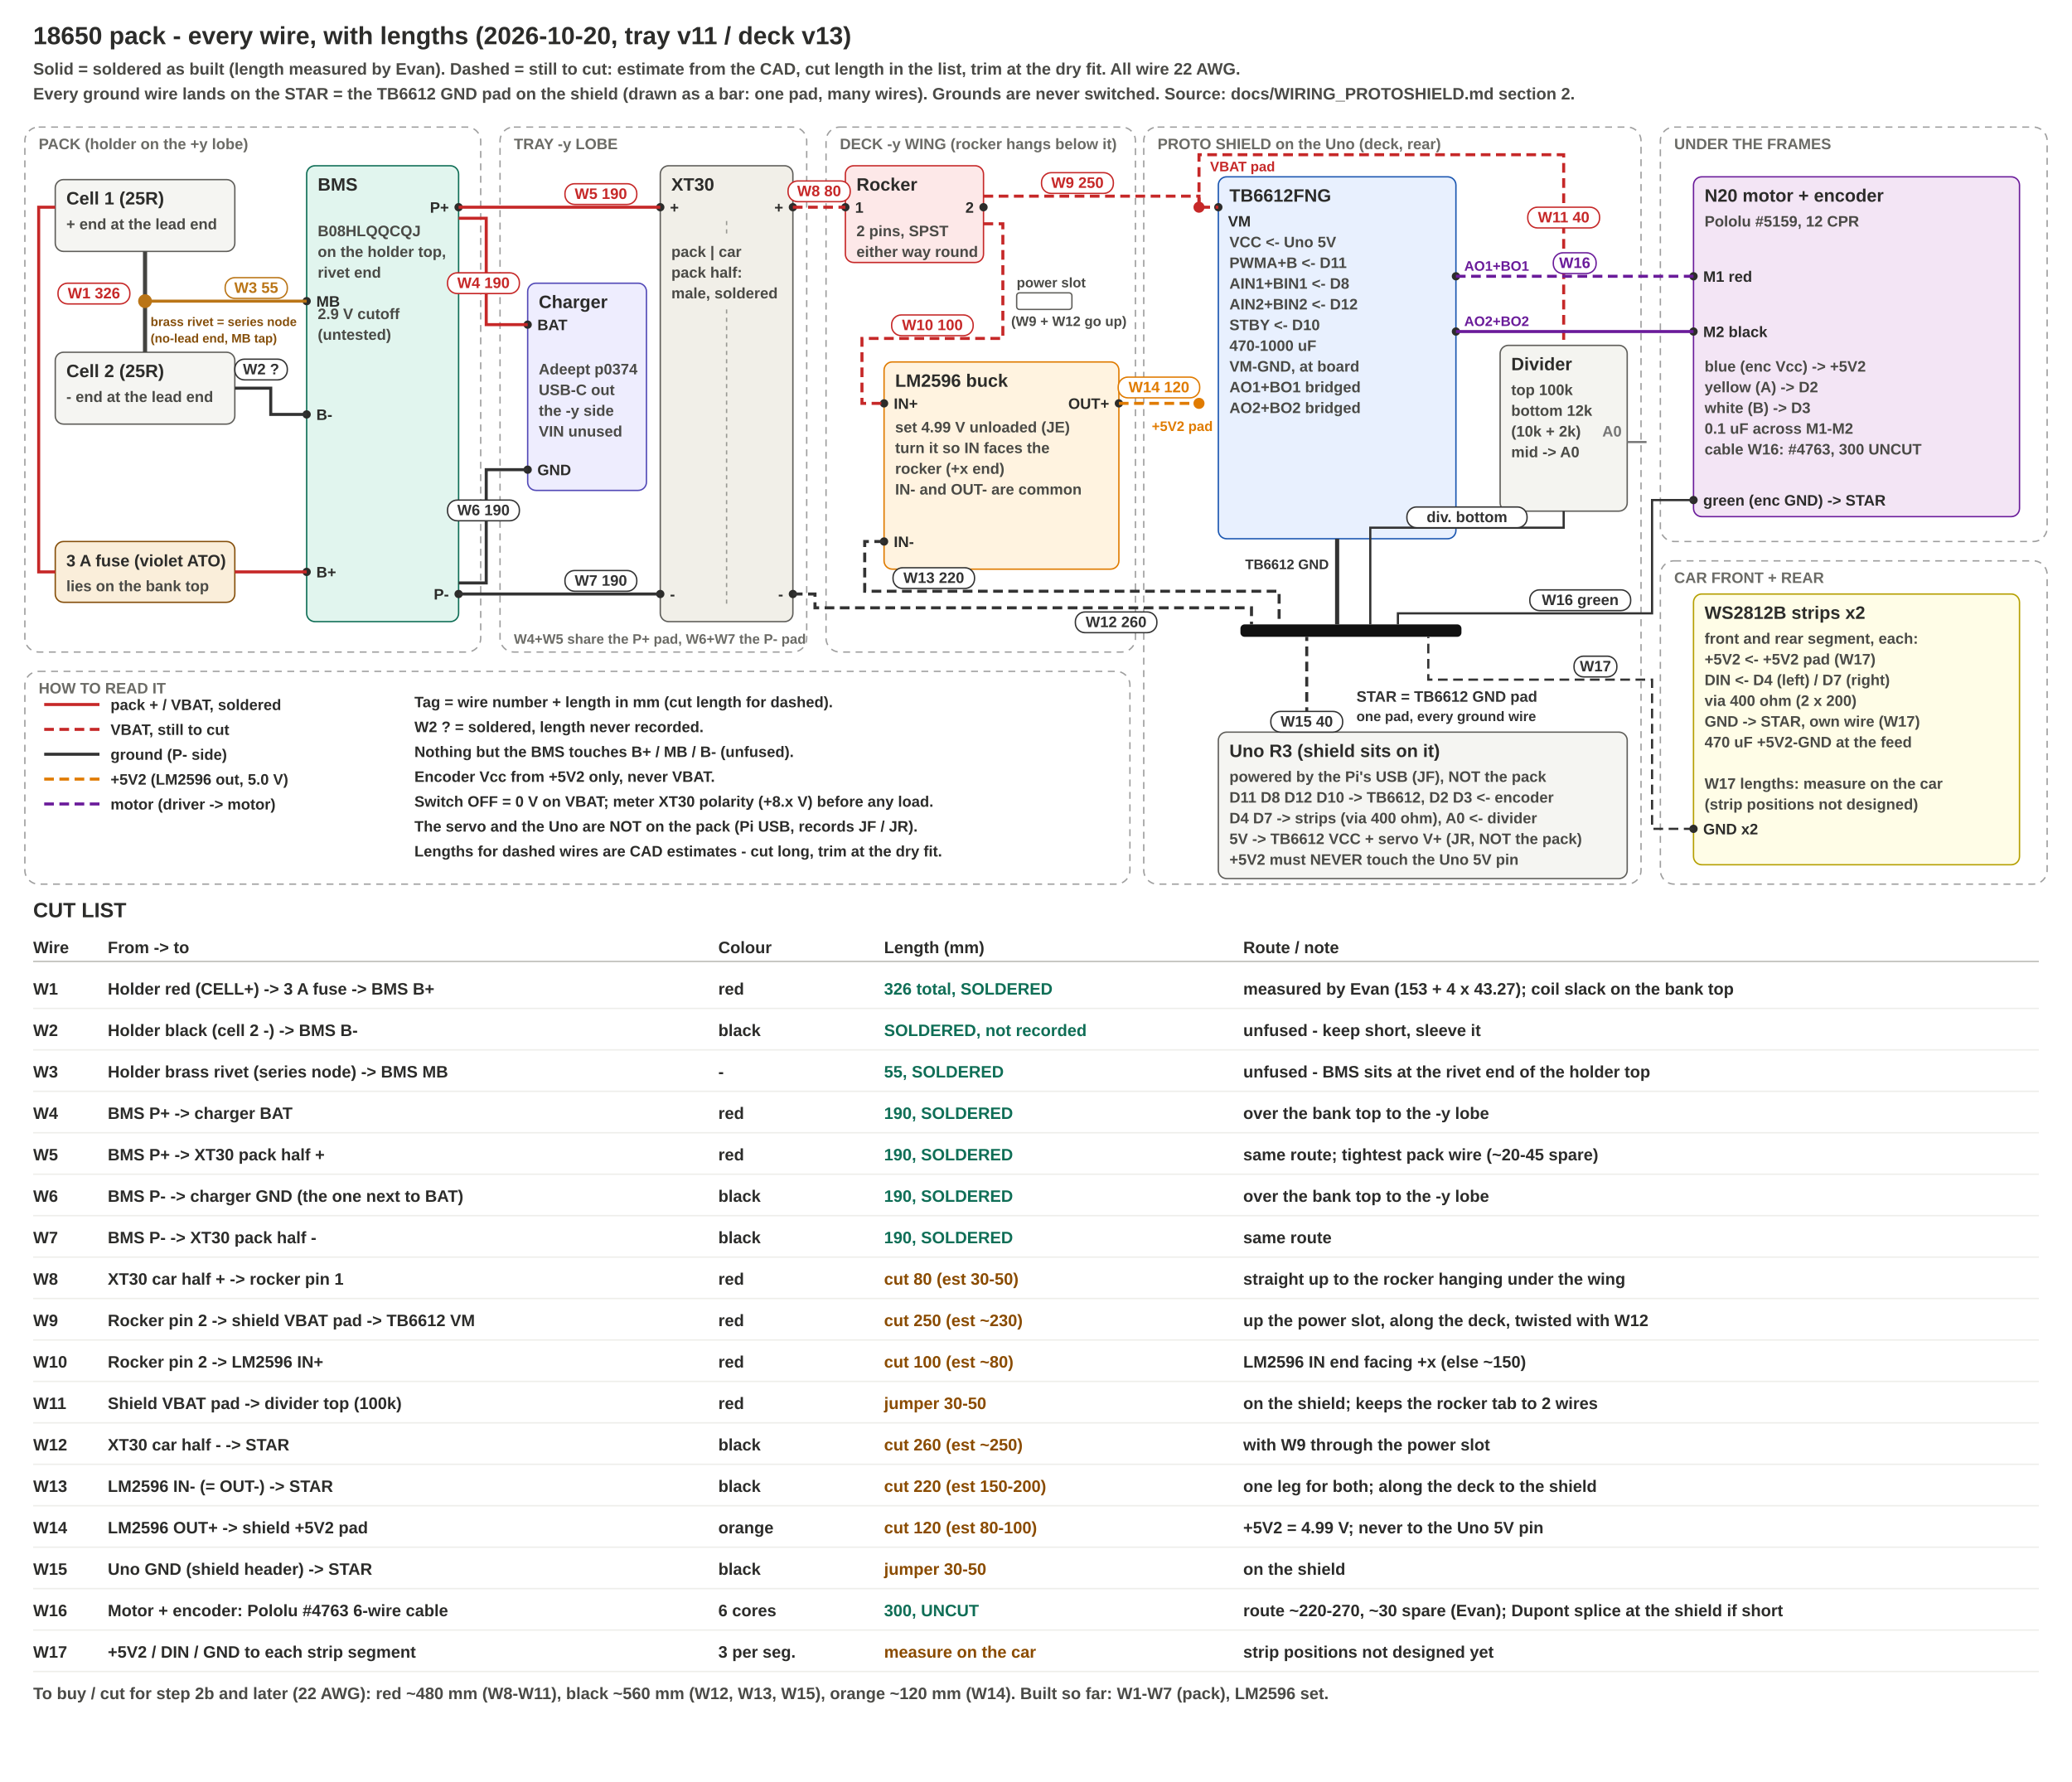
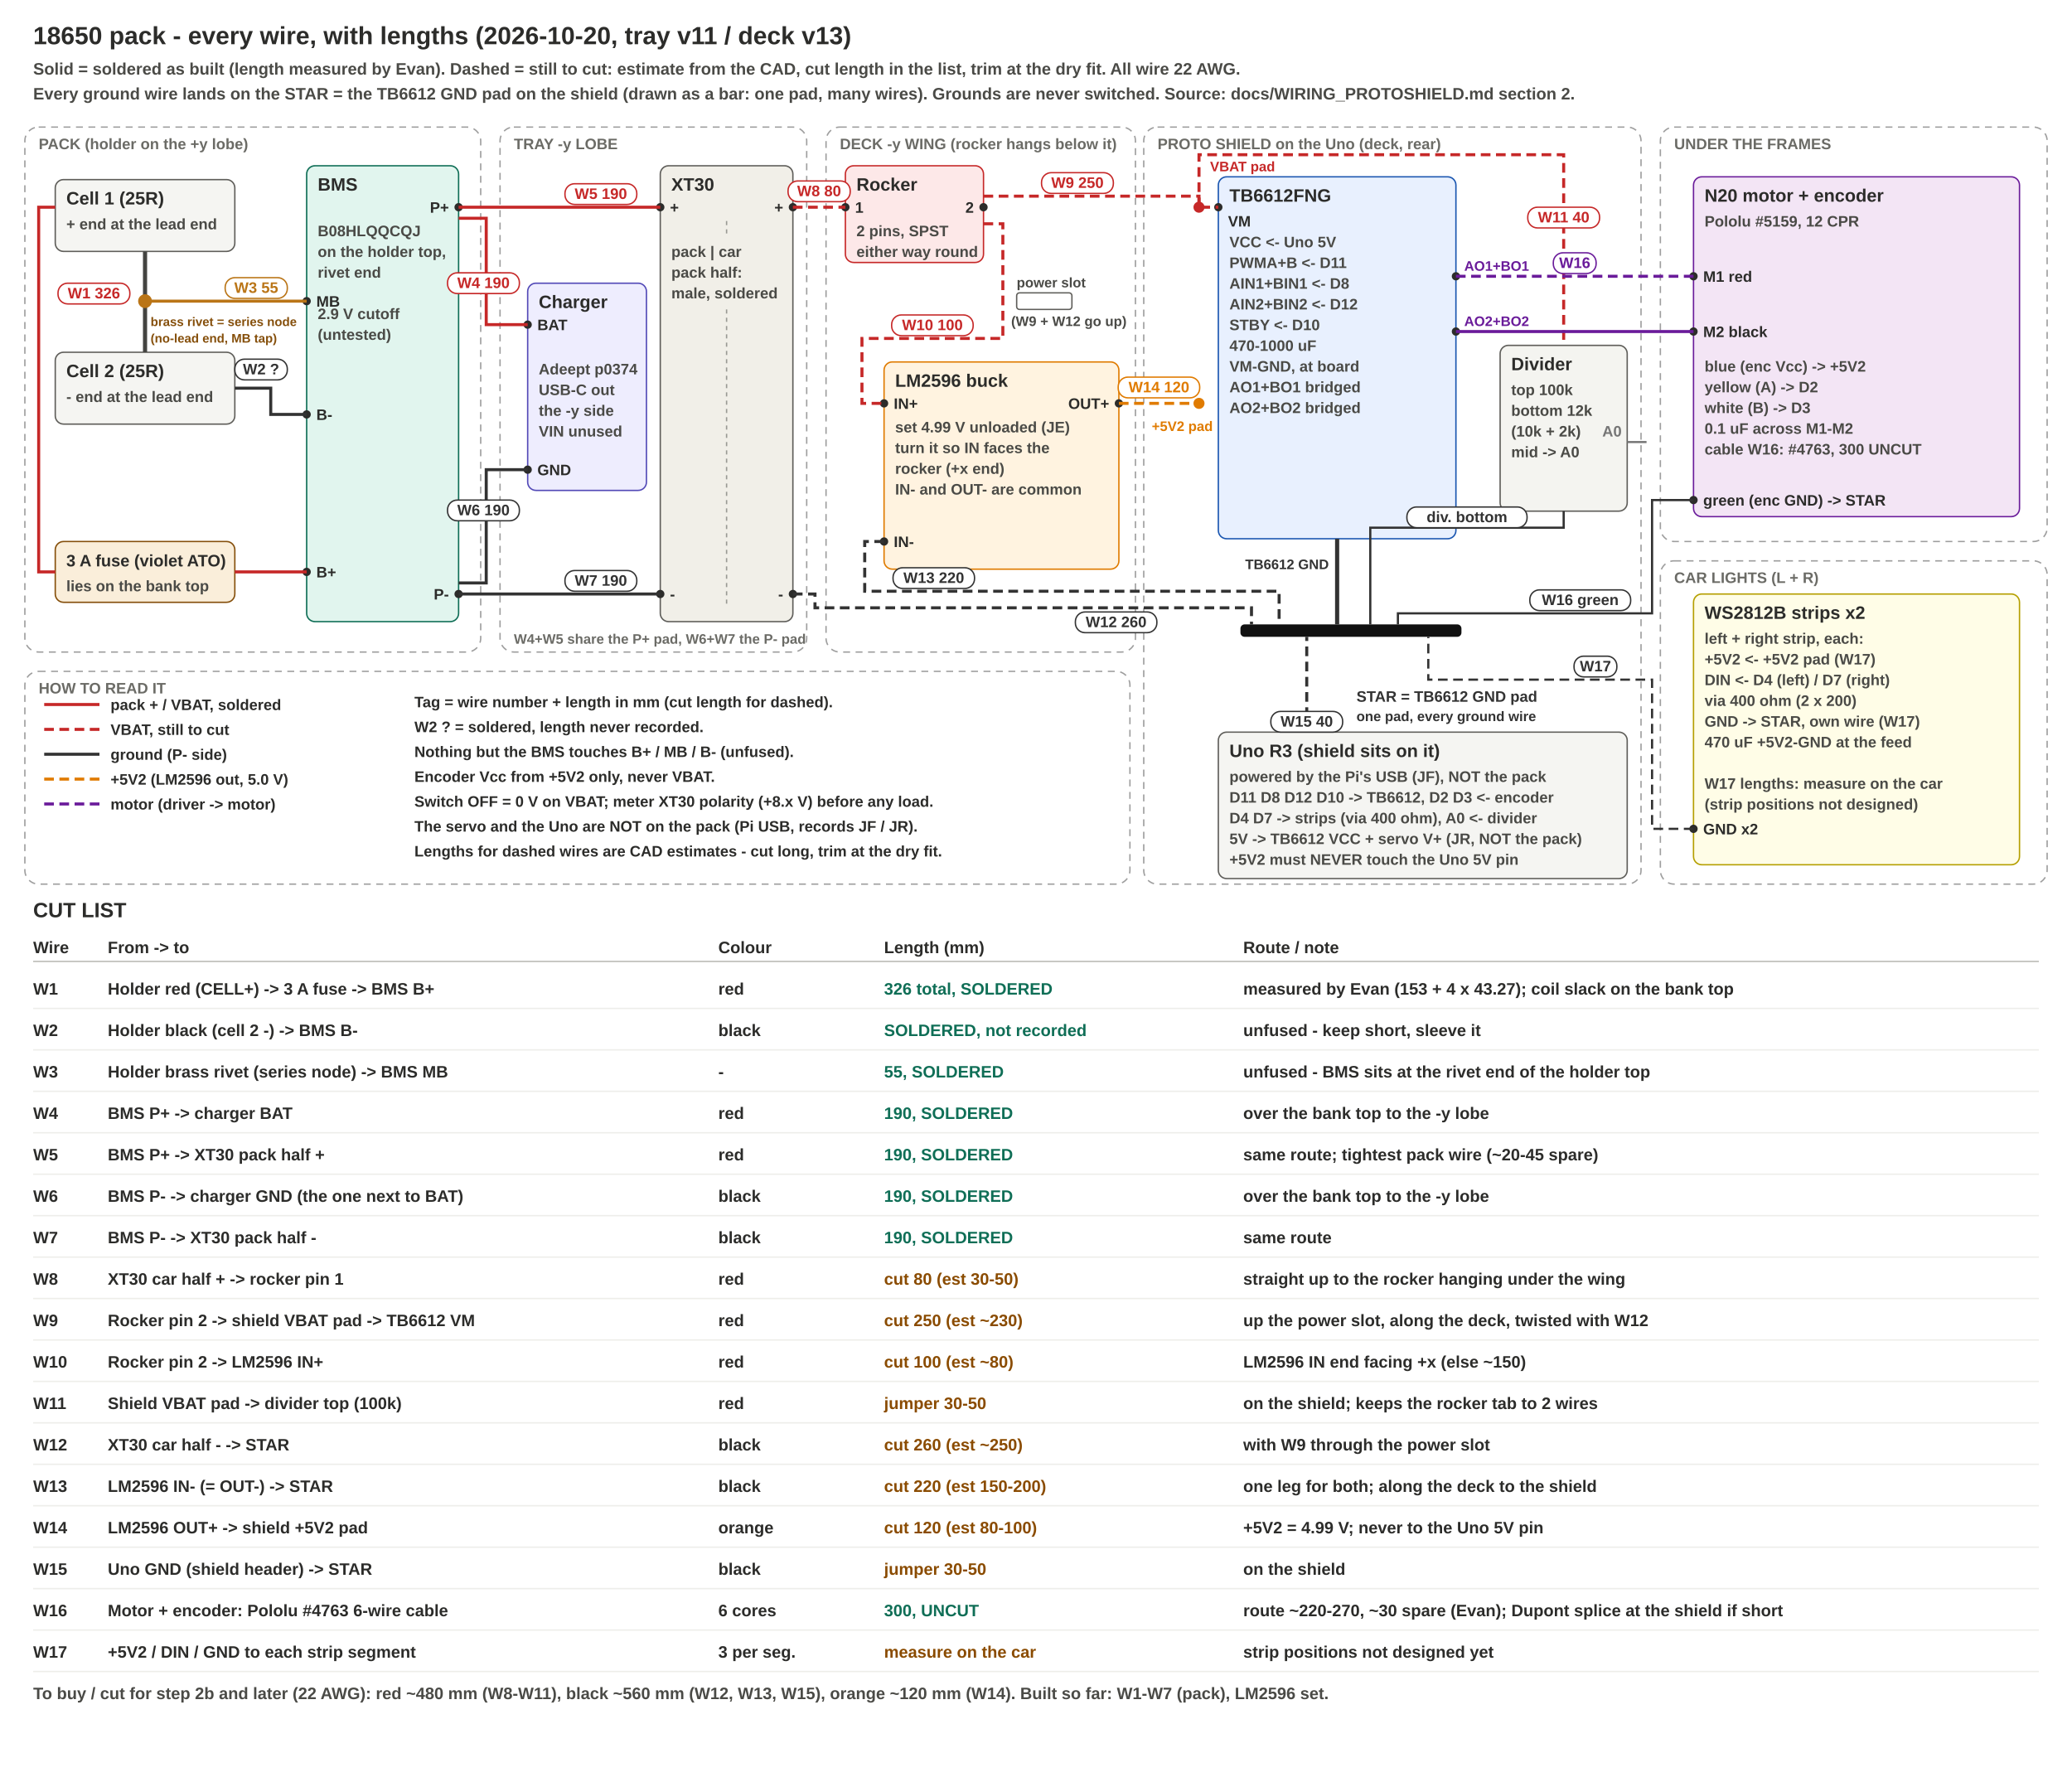
<svg xmlns="http://www.w3.org/2000/svg" width="1500" height="1290" viewBox="0 0 1500 1290" font-family="Arial, Helvetica, sans-serif">
  <rect x="0" y="0" width="1500" height="1290" fill="#FFFFFF" />
  <text x="24" y="32" font-size="18" fill="#2C2C2A" text-anchor="start" font-weight="bold">18650 pack - every wire, with lengths (2026-10-20, tray v11 / deck v13)</text>
  <text x="24" y="54" font-size="12" fill="#4A4A46" text-anchor="start" font-weight="bold">Solid = soldered as built (length measured by Evan). Dashed = still to cut: estimate from the CAD, cut length in the list, trim at the dry fit. All wire 22 AWG.</text>
  <text x="24" y="72" font-size="12" fill="#4A4A46" text-anchor="start" font-weight="bold">Every ground wire lands on the STAR = the TB6612 GND pad on the shield (drawn as a bar: one pad, many wires). Grounds are never switched. Source: docs/WIRING_PROTOSHIELD.md section 2.</text>
  <rect x="18" y="92" width="330" height="380" rx="10" fill="none" stroke="#9E9E9E" stroke-width="1" stroke-dasharray="5 4" />
  <text x="28" y="108" font-size="11" fill="#6B6B66" text-anchor="start" font-weight="bold">PACK (holder on the +y lobe)</text>
  <rect x="362" y="92" width="222" height="380" rx="10" fill="none" stroke="#9E9E9E" stroke-width="1" stroke-dasharray="5 4" />
  <text x="372" y="108" font-size="11" fill="#6B6B66" text-anchor="start" font-weight="bold">TRAY -y LOBE</text>
  <rect x="598" y="92" width="224" height="380" rx="10" fill="none" stroke="#9E9E9E" stroke-width="1" stroke-dasharray="5 4" />
  <text x="608" y="108" font-size="11" fill="#6B6B66" text-anchor="start" font-weight="bold">DECK -y WING (rocker hangs below it)</text>
  <rect x="828" y="92" width="360" height="548" rx="10" fill="none" stroke="#9E9E9E" stroke-width="1" stroke-dasharray="5 4" />
  <text x="838" y="108" font-size="11" fill="#6B6B66" text-anchor="start" font-weight="bold">PROTO SHIELD on the Uno (deck, rear)</text>
  <rect x="1202" y="92" width="280" height="300" rx="10" fill="none" stroke="#9E9E9E" stroke-width="1" stroke-dasharray="5 4" />
  <text x="1212" y="108" font-size="11" fill="#6B6B66" text-anchor="start" font-weight="bold">UNDER THE FRAMES</text>
  <rect x="1202" y="406" width="280" height="234" rx="10" fill="none" stroke="#9E9E9E" stroke-width="1" stroke-dasharray="5 4" />
-   <text x="1212" y="422" font-size="11" fill="#6B6B66" text-anchor="start" font-weight="bold">CAR FRONT + REAR</text>
+   <text x="1212" y="422" font-size="11" fill="#6B6B66" text-anchor="start" font-weight="bold">CAR LIGHTS (L + R)</text>
  <rect x="40" y="130" width="130" height="52" rx="6" fill="#F5F5F2" stroke="#5F5E5A" stroke-width="1" />
  <text x="48" y="148" font-size="13" fill="#2C2C2A" text-anchor="start" font-weight="bold">Cell 1 (25R)</text>
  <text x="48" y="166" font-size="11" fill="#4A4A46" text-anchor="start" font-weight="bold">+ end at the lead end</text>
  <rect x="40" y="255" width="130" height="52" rx="6" fill="#F5F5F2" stroke="#5F5E5A" stroke-width="1" />
  <text x="48" y="273" font-size="13" fill="#2C2C2A" text-anchor="start" font-weight="bold">Cell 2 (25R)</text>
  <text x="48" y="291" font-size="11" fill="#4A4A46" text-anchor="start" font-weight="bold">- end at the lead end</text>
  <line x1="105" y1="182" x2="105" y2="255" stroke="#444441" stroke-width="3" />
  <circle cx="105" cy="218" r="5" fill="#BA7517" />
  <text x="109" y="236" font-size="9" fill="#854F0B" text-anchor="start" font-weight="bold">brass rivet = series node</text>
  <text x="109" y="248" font-size="9" fill="#854F0B" text-anchor="start" font-weight="bold">(no-lead end, MB tap)</text>
  <rect x="40" y="392" width="130" height="44" rx="6" fill="#FAEEDA" stroke="#854F0B" stroke-width="1" />
  <text x="48" y="410" font-size="12" fill="#2C2C2A" text-anchor="start" font-weight="bold">3 A fuse (violet ATO)</text>
  <text x="48" y="428" font-size="11" fill="#4A4A46" text-anchor="start" font-weight="bold">lies on the bank top</text>
  <rect x="222" y="120" width="110" height="330" rx="6" fill="#E1F5EE" stroke="#0F6E56" stroke-width="1" />
  <text x="230" y="138" font-size="13" fill="#2C2C2A" text-anchor="start" font-weight="bold">BMS</text>
  <text x="230" y="156" font-size="11" fill="#4A4A46" text-anchor="start" font-weight="bold" />
  <text x="230" y="171" font-size="11" fill="#4A4A46" text-anchor="start" font-weight="bold">B08HLQQCQJ</text>
  <text x="230" y="186" font-size="11" fill="#4A4A46" text-anchor="start" font-weight="bold">on the holder top,</text>
  <text x="230" y="201" font-size="11" fill="#4A4A46" text-anchor="start" font-weight="bold">rivet end</text>
  <text x="230" y="216" font-size="11" fill="#4A4A46" text-anchor="start" font-weight="bold" />
  <text x="230" y="231" font-size="11" fill="#4A4A46" text-anchor="start" font-weight="bold">2.9 V cutoff</text>
  <text x="230" y="246" font-size="11" fill="#4A4A46" text-anchor="start" font-weight="bold">(untested)</text>
  <circle cx="222" cy="218" r="3" fill="#2C2C2A" />
  <text x="229" y="222" font-size="11" fill="#2C2C2A" text-anchor="start" font-weight="bold">MB</text>
  <circle cx="222" cy="300" r="3" fill="#2C2C2A" />
  <text x="229" y="304" font-size="11" fill="#2C2C2A" text-anchor="start" font-weight="bold">B-</text>
  <circle cx="222" cy="414" r="3" fill="#2C2C2A" />
  <text x="229" y="418" font-size="11" fill="#2C2C2A" text-anchor="start" font-weight="bold">B+</text>
  <circle cx="332" cy="150" r="3" fill="#2C2C2A" />
  <text x="325" y="154" font-size="11" fill="#2C2C2A" text-anchor="end" font-weight="bold">P+</text>
  <circle cx="332" cy="430" r="3" fill="#2C2C2A" />
  <text x="325" y="434" font-size="11" fill="#2C2C2A" text-anchor="end" font-weight="bold">P-</text>
  <path d="M40 150 L28 150 L28 414 L40 414" fill="none" stroke="#C62828" stroke-width="2.2" />
  <rect x="42.0" y="205.0" width="52.0" height="15" rx="7" fill="#FFFFFF" stroke="#C62828" stroke-width="1" />
  <text x="68.0" y="216.0" font-size="11" fill="#C62828" text-anchor="middle" font-weight="bold">W1 326</text>
  <path d="M170 414 L222 414" fill="none" stroke="#C62828" stroke-width="2.2" />
  <path d="M105 218 L222 218" fill="none" stroke="#BA7517" stroke-width="2.2" />
  <rect x="163.0" y="201.0" width="45.0" height="15" rx="7" fill="#FFFFFF" stroke="#BA7517" stroke-width="1" />
  <text x="185.5" y="212.0" font-size="11" fill="#BA7517" text-anchor="middle" font-weight="bold">W3 55</text>
  <path d="M170 281 L196 281 L196 300 L222 300" fill="none" stroke="#333333" stroke-width="2.2" />
  <rect x="170.0" y="260.0" width="38.0" height="15" rx="7" fill="#FFFFFF" stroke="#333333" stroke-width="1" />
  <text x="189.0" y="271.0" font-size="11" fill="#333333" text-anchor="middle" font-weight="bold">W2 ?</text>
  <rect x="382" y="205" width="86" height="150" rx="6" fill="#EEEDFE" stroke="#534AB7" stroke-width="1" />
  <text x="390" y="223" font-size="13" fill="#2C2C2A" text-anchor="start" font-weight="bold">Charger</text>
  <text x="390" y="241" font-size="11" fill="#4A4A46" text-anchor="start" font-weight="bold" />
  <text x="390" y="256" font-size="11" fill="#4A4A46" text-anchor="start" font-weight="bold" />
  <text x="390" y="271" font-size="11" fill="#4A4A46" text-anchor="start" font-weight="bold">Adeept p0374</text>
  <text x="390" y="286" font-size="11" fill="#4A4A46" text-anchor="start" font-weight="bold">USB-C out</text>
  <text x="390" y="301" font-size="11" fill="#4A4A46" text-anchor="start" font-weight="bold">the -y side</text>
  <text x="390" y="316" font-size="11" fill="#4A4A46" text-anchor="start" font-weight="bold">VIN unused</text>
  <circle cx="382" cy="235" r="3" fill="#2C2C2A" />
  <text x="389" y="239" font-size="11" fill="#2C2C2A" text-anchor="start" font-weight="bold">BAT</text>
  <circle cx="382" cy="340" r="3" fill="#2C2C2A" />
  <text x="389" y="344" font-size="11" fill="#2C2C2A" text-anchor="start" font-weight="bold">GND</text>
  <rect x="478" y="120" width="96" height="330" rx="6" fill="#F1EFE8" stroke="#5F5E5A" stroke-width="1" />
  <text x="486" y="138" font-size="13" fill="#2C2C2A" text-anchor="start" font-weight="bold">XT30</text>
  <text x="486" y="156" font-size="11" fill="#4A4A46" text-anchor="start" font-weight="bold" />
  <text x="486" y="171" font-size="11" fill="#4A4A46" text-anchor="start" font-weight="bold" />
  <text x="486" y="186" font-size="11" fill="#4A4A46" text-anchor="start" font-weight="bold">pack | car</text>
  <text x="486" y="201" font-size="11" fill="#4A4A46" text-anchor="start" font-weight="bold">pack half:</text>
  <text x="486" y="216" font-size="11" fill="#4A4A46" text-anchor="start" font-weight="bold">male, soldered</text>
  <line x1="526" y1="160" x2="526" y2="172" stroke="#9A9A94" stroke-width="1" stroke-dasharray="3 3" />
  <line x1="526" y1="224" x2="526" y2="440" stroke="#9A9A94" stroke-width="1" stroke-dasharray="3 3" />
  <circle cx="478" cy="150" r="3" fill="#2C2C2A" />
  <text x="485" y="154" font-size="11" fill="#2C2C2A" text-anchor="start" font-weight="bold">+</text>
  <circle cx="478" cy="430" r="3" fill="#2C2C2A" />
  <text x="485" y="434" font-size="11" fill="#2C2C2A" text-anchor="start" font-weight="bold">-</text>
  <circle cx="574" cy="150" r="3" fill="#2C2C2A" />
  <text x="567" y="154" font-size="11" fill="#2C2C2A" text-anchor="end" font-weight="bold">+</text>
  <circle cx="574" cy="430" r="3" fill="#2C2C2A" />
  <text x="567" y="434" font-size="11" fill="#2C2C2A" text-anchor="end" font-weight="bold">-</text>
  <path d="M332 150 L478 150" fill="none" stroke="#C62828" stroke-width="2.2" />
  <rect x="409.0" y="133.0" width="52.0" height="15" rx="7" fill="#FFFFFF" stroke="#C62828" stroke-width="1" />
  <text x="435.0" y="144.0" font-size="11" fill="#C62828" text-anchor="middle" font-weight="bold">W5 190</text>
  <path d="M332 158 L352 158 L352 235 L382 235" fill="none" stroke="#C62828" stroke-width="2.2" />
  <rect x="324.0" y="197.5" width="52.0" height="15" rx="7" fill="#FFFFFF" stroke="#C62828" stroke-width="1" />
  <text x="350.0" y="208.5" font-size="11" fill="#C62828" text-anchor="middle" font-weight="bold">W4 190</text>
  <path d="M332 430 L478 430" fill="none" stroke="#333333" stroke-width="2.2" />
  <rect x="409.0" y="413.0" width="52.0" height="15" rx="7" fill="#FFFFFF" stroke="#333333" stroke-width="1" />
  <text x="435.0" y="424.0" font-size="11" fill="#333333" text-anchor="middle" font-weight="bold">W7 190</text>
  <path d="M332 422 L352 422 L352 340 L382 340" fill="none" stroke="#333333" stroke-width="2.2" />
  <rect x="324.0" y="362.0" width="52.0" height="15" rx="7" fill="#FFFFFF" stroke="#333333" stroke-width="1" />
  <text x="350.0" y="373.0" font-size="11" fill="#333333" text-anchor="middle" font-weight="bold">W6 190</text>
  <text x="372" y="466" font-size="10" fill="#6B6B66" text-anchor="start" font-weight="bold">W4+W5 share the P+ pad, W6+W7 the P- pad</text>
  <rect x="612" y="120" width="100" height="70" rx="6" fill="#FDE8E8" stroke="#C62828" stroke-width="1" />
  <text x="620" y="138" font-size="13" fill="#2C2C2A" text-anchor="start" font-weight="bold">Rocker</text>
  <text x="620" y="156" font-size="11" fill="#4A4A46" text-anchor="start" font-weight="bold" />
  <text x="620" y="171" font-size="11" fill="#4A4A46" text-anchor="start" font-weight="bold">2 pins, SPST</text>
  <text x="620" y="186" font-size="11" fill="#4A4A46" text-anchor="start" font-weight="bold">either way round</text>
  <circle cx="612" cy="150" r="3" fill="#2C2C2A" />
  <text x="619" y="154" font-size="11" fill="#2C2C2A" text-anchor="start" font-weight="bold">1</text>
  <circle cx="712" cy="150" r="3" fill="#2C2C2A" />
  <text x="705" y="154" font-size="11" fill="#2C2C2A" text-anchor="end" font-weight="bold">2</text>
  <path d="M574 150 L612 150" fill="none" stroke="#C62828" stroke-width="2.2" stroke-dasharray="7 4" />
  <rect x="570.5" y="131.0" width="45.0" height="15" rx="7" fill="#FFFFFF" stroke="#C62828" stroke-width="1" />
  <text x="593.0" y="142.0" font-size="11" fill="#C62828" text-anchor="middle" font-weight="bold">W8 80</text>
  <rect x="640" y="262" width="170" height="150" rx="6" fill="#FFF3E0" stroke="#E07B00" stroke-width="1" />
  <text x="648" y="280" font-size="13" fill="#2C2C2A" text-anchor="start" font-weight="bold">LM2596 buck</text>
  <text x="648" y="298" font-size="11" fill="#4A4A46" text-anchor="start" font-weight="bold" />
  <text x="648" y="313" font-size="11" fill="#4A4A46" text-anchor="start" font-weight="bold">set 4.99 V unloaded (JE)</text>
  <text x="648" y="328" font-size="11" fill="#4A4A46" text-anchor="start" font-weight="bold">turn it so IN faces the</text>
  <text x="648" y="343" font-size="11" fill="#4A4A46" text-anchor="start" font-weight="bold">rocker (+x end)</text>
  <text x="648" y="358" font-size="11" fill="#4A4A46" text-anchor="start" font-weight="bold">IN- and OUT- are common</text>
  <circle cx="640" cy="292" r="3" fill="#2C2C2A" />
  <text x="647" y="296" font-size="11" fill="#2C2C2A" text-anchor="start" font-weight="bold">IN+</text>
  <circle cx="640" cy="392" r="3" fill="#2C2C2A" />
  <text x="647" y="396" font-size="11" fill="#2C2C2A" text-anchor="start" font-weight="bold">IN-</text>
  <circle cx="810" cy="292" r="3" fill="#2C2C2A" />
  <text x="803" y="296" font-size="11" fill="#2C2C2A" text-anchor="end" font-weight="bold">OUT+</text>
  <rect x="736" y="212" width="40" height="12" rx="2" fill="#FFFFFF" stroke="#5F5E5A" />
  <text x="736" y="208" font-size="10" fill="#4A4A46" text-anchor="start" font-weight="bold">power slot</text>
  <text x="732" y="236" font-size="10" fill="#4A4A46" text-anchor="start" font-weight="bold">(W9 + W12 go up)</text>
  <path d="M712 162 L726 162 L726 245 L624 245 L624 292 L640 292" fill="none" stroke="#C62828" stroke-width="2.2" stroke-dasharray="7 4" />
  <rect x="645.5" y="228.0" width="59.0" height="15" rx="7" fill="#FFFFFF" stroke="#C62828" stroke-width="1" />
  <text x="675.0" y="239.0" font-size="11" fill="#C62828" text-anchor="middle" font-weight="bold">W10 100</text>
  <rect x="882" y="128" width="172" height="262" rx="6" fill="#E8F0FE" stroke="#1A56B0" stroke-width="1" />
  <text x="890" y="146" font-size="13" fill="#2C2C2A" text-anchor="start" font-weight="bold">TB6612FNG</text>
  <text x="890" y="164" font-size="11" fill="#4A4A46" text-anchor="start" font-weight="bold" />
  <text x="890" y="179" font-size="11" fill="#4A4A46" text-anchor="start" font-weight="bold">VCC &lt;- Uno 5V</text>
  <text x="890" y="194" font-size="11" fill="#4A4A46" text-anchor="start" font-weight="bold">PWMA+B &lt;- D11</text>
  <text x="890" y="209" font-size="11" fill="#4A4A46" text-anchor="start" font-weight="bold">AIN1+BIN1 &lt;- D8</text>
  <text x="890" y="224" font-size="11" fill="#4A4A46" text-anchor="start" font-weight="bold">AIN2+BIN2 &lt;- D12</text>
  <text x="890" y="239" font-size="11" fill="#4A4A46" text-anchor="start" font-weight="bold">STBY &lt;- D10</text>
  <text x="890" y="254" font-size="11" fill="#4A4A46" text-anchor="start" font-weight="bold">470-1000 uF</text>
  <text x="890" y="269" font-size="11" fill="#4A4A46" text-anchor="start" font-weight="bold"> VM-GND, at board</text>
  <text x="890" y="284" font-size="11" fill="#4A4A46" text-anchor="start" font-weight="bold">AO1+BO1 bridged</text>
  <text x="890" y="299" font-size="11" fill="#4A4A46" text-anchor="start" font-weight="bold">AO2+BO2 bridged</text>
  <circle cx="882" cy="150" r="3" fill="#2C2C2A" />
  <text x="889" y="164" font-size="11" fill="#2C2C2A" text-anchor="start" font-weight="bold">VM</text>
  <circle cx="1054" cy="200" r="3" fill="#2C2C2A" />
  <circle cx="1054" cy="240" r="3" fill="#2C2C2A" />
  <text x="1060" y="196" font-size="10" fill="#6A1B9A" text-anchor="start" font-weight="bold">AO1+BO1</text>
  <text x="1060" y="236" font-size="10" fill="#6A1B9A" text-anchor="start" font-weight="bold">AO2+BO2</text>
  <circle cx="868" cy="150" r="4" fill="#C62828" />
  <text x="876" y="124" font-size="10" fill="#C62828" text-anchor="start" font-weight="bold">VBAT pad</text>
  <path d="M712 142 L868 142 L868 150 L882 150" fill="none" stroke="#C62828" stroke-width="2.2" stroke-dasharray="7 4" />
  <rect x="754.0" y="125.0" width="52.0" height="15" rx="7" fill="#FFFFFF" stroke="#C62828" stroke-width="1" />
  <text x="780.0" y="136.0" font-size="11" fill="#C62828" text-anchor="middle" font-weight="bold">W9 250</text>
  <rect x="1086" y="250" width="92" height="120" rx="6" fill="#F4F4F0" stroke="#5F5E5A" stroke-width="1" />
  <text x="1094" y="268" font-size="13" fill="#2C2C2A" text-anchor="start" font-weight="bold">Divider</text>
  <text x="1094" y="286" font-size="11" fill="#4A4A46" text-anchor="start" font-weight="bold">top 100k</text>
  <text x="1094" y="301" font-size="11" fill="#4A4A46" text-anchor="start" font-weight="bold">bottom 12k</text>
  <text x="1094" y="316" font-size="11" fill="#4A4A46" text-anchor="start" font-weight="bold">(10k + 2k)</text>
  <text x="1094" y="331" font-size="11" fill="#4A4A46" text-anchor="start" font-weight="bold">mid -&gt; A0</text>
  <path d="M868 150 L868 112 L1132 112 L1132 250" fill="none" stroke="#C62828" stroke-width="2.2" stroke-dasharray="7 4" />
  <rect x="1106.0" y="150.0" width="52.0" height="15" rx="7" fill="#FFFFFF" stroke="#C62828" stroke-width="1" />
  <text x="1132.0" y="161.0" font-size="11" fill="#C62828" text-anchor="middle" font-weight="bold">W11 40</text>
  <line x1="1178" y1="320" x2="1192" y2="320" stroke="#757575" stroke-width="1.5" />
  <text x="1174" y="316" font-size="11" fill="#757575" text-anchor="end" font-weight="bold">A0</text>
  <rect x="898" y="452" width="160" height="9" rx="3" fill="#111111" />
  <text x="982" y="508" font-size="11" fill="#333333" text-anchor="start" font-weight="bold">STAR = TB6612 GND pad</text>
  <text x="982" y="522" font-size="10" fill="#333333" text-anchor="start" font-weight="bold">one pad, every ground wire</text>
  <path d="M968 390 L968 452" fill="none" stroke="#333333" stroke-width="3" />
  <text x="962" y="412" font-size="10" fill="#333333" text-anchor="end" font-weight="bold">TB6612 GND</text>
  <path d="M574 430 L590 430 L590 440 L906 440 L906 452" fill="none" stroke="#333333" stroke-width="2.2" stroke-dasharray="7 4" />
  <rect x="778.5" y="443.0" width="59.0" height="15" rx="7" fill="#FFFFFF" stroke="#333333" stroke-width="1" />
  <text x="808.0" y="454.0" font-size="11" fill="#333333" text-anchor="middle" font-weight="bold">W12 260</text>
  <path d="M640 392 L626 392 L626 428 L926 428 L926 452" fill="none" stroke="#333333" stroke-width="2.2" stroke-dasharray="7 4" />
  <rect x="646.5" y="411.0" width="59.0" height="15" rx="7" fill="#FFFFFF" stroke="#333333" stroke-width="1" />
  <text x="676.0" y="422.0" font-size="11" fill="#333333" text-anchor="middle" font-weight="bold">W13 220</text>
  <path d="M1132 370 L1132 382 L992 382 L992 452" fill="none" stroke="#333333" stroke-width="1.6" />
  <rect x="1018.5" y="367.0" width="87.0" height="15" rx="7" fill="#FFFFFF" stroke="#333333" stroke-width="1" />
  <text x="1062.0" y="378.0" font-size="11" fill="#333333" text-anchor="middle" font-weight="bold">div. bottom</text>
  <rect x="882" y="530" width="296" height="106" rx="6" fill="#F5F5F2" stroke="#5F5E5A" stroke-width="1" />
  <text x="890" y="548" font-size="13" fill="#2C2C2A" text-anchor="start" font-weight="bold">Uno R3 (shield sits on it)</text>
  <text x="890" y="566" font-size="11" fill="#4A4A46" text-anchor="start" font-weight="bold">powered by the Pi's USB (JF), NOT the pack</text>
  <text x="890" y="581" font-size="11" fill="#4A4A46" text-anchor="start" font-weight="bold">D11 D8 D12 D10 -&gt; TB6612, D2 D3 &lt;- encoder</text>
  <text x="890" y="596" font-size="11" fill="#4A4A46" text-anchor="start" font-weight="bold">D4 D7 -&gt; strips (via 400 ohm), A0 &lt;- divider</text>
  <text x="890" y="611" font-size="11" fill="#4A4A46" text-anchor="start" font-weight="bold">5V -&gt; TB6612 VCC + servo V+ (JR, NOT the pack)</text>
  <text x="890" y="626" font-size="11" fill="#4A4A46" text-anchor="start" font-weight="bold">+5V2 must NEVER touch the Uno 5V pin</text>
  <path d="M946 530 L946 510 L946 461" fill="none" stroke="#333333" stroke-width="2.2" stroke-dasharray="7 4" />
  <rect x="920.0" y="515.0" width="52.0" height="15" rx="7" fill="#FFFFFF" stroke="#333333" stroke-width="1" />
  <text x="946.0" y="526.0" font-size="11" fill="#333333" text-anchor="middle" font-weight="bold">W15 40</text>
  <circle cx="868" cy="292" r="4" fill="#E07B00" />
  <text x="878" y="312" font-size="10" fill="#E07B00" text-anchor="end" font-weight="bold">+5V2 pad</text>
  <path d="M810 292 L868 292" fill="none" stroke="#E07B00" stroke-width="2.2" stroke-dasharray="7 4" />
  <rect x="809.5" y="273.0" width="59.0" height="15" rx="7" fill="#FFFFFF" stroke="#E07B00" stroke-width="1" />
  <text x="839.0" y="284.0" font-size="11" fill="#E07B00" text-anchor="middle" font-weight="bold">W14 120</text>
  <rect x="1226" y="128" width="236" height="246" rx="6" fill="#F3E5F5" stroke="#6A1B9A" stroke-width="1" />
  <text x="1234" y="146" font-size="13" fill="#2C2C2A" text-anchor="start" font-weight="bold">N20 motor + encoder</text>
  <text x="1234" y="164" font-size="11" fill="#4A4A46" text-anchor="start" font-weight="bold">Pololu #5159, 12 CPR</text>
  <text x="1234" y="179" font-size="11" fill="#4A4A46" text-anchor="start" font-weight="bold" />
  <text x="1234" y="194" font-size="11" fill="#4A4A46" text-anchor="start" font-weight="bold" />
  <text x="1234" y="209" font-size="11" fill="#4A4A46" text-anchor="start" font-weight="bold" />
  <text x="1234" y="224" font-size="11" fill="#4A4A46" text-anchor="start" font-weight="bold" />
  <text x="1234" y="239" font-size="11" fill="#4A4A46" text-anchor="start" font-weight="bold" />
  <text x="1234" y="254" font-size="11" fill="#4A4A46" text-anchor="start" font-weight="bold" />
  <text x="1234" y="269" font-size="11" fill="#4A4A46" text-anchor="start" font-weight="bold">blue  (enc Vcc) -&gt; +5V2</text>
  <text x="1234" y="284" font-size="11" fill="#4A4A46" text-anchor="start" font-weight="bold">yellow (A) -&gt; D2</text>
  <text x="1234" y="299" font-size="11" fill="#4A4A46" text-anchor="start" font-weight="bold">white (B) -&gt; D3</text>
  <text x="1234" y="314" font-size="11" fill="#4A4A46" text-anchor="start" font-weight="bold">0.1 uF across M1-M2</text>
  <text x="1234" y="329" font-size="11" fill="#4A4A46" text-anchor="start" font-weight="bold">cable W16: #4763, 300 UNCUT</text>
  <circle cx="1226" cy="200" r="3" fill="#2C2C2A" />
  <text x="1233" y="204" font-size="11" fill="#2C2C2A" text-anchor="start" font-weight="bold">M1 red</text>
  <circle cx="1226" cy="240" r="3" fill="#2C2C2A" />
  <text x="1233" y="244" font-size="11" fill="#2C2C2A" text-anchor="start" font-weight="bold">M2 black</text>
  <path d="M1054 200 L1226 200" fill="none" stroke="#6A1B9A" stroke-width="2.2" stroke-dasharray="7 4" />
  <rect x="1124.5" y="183.0" width="31.0" height="15" rx="7" fill="#FFFFFF" stroke="#6A1B9A" stroke-width="1" />
  <text x="1140.0" y="194.0" font-size="11" fill="#6A1B9A" text-anchor="middle" font-weight="bold">W16</text>
  <path d="M1054 240 L1226 240" fill="none" stroke="#6A1B9A" stroke-width="2.2" />
  <circle cx="1226" cy="362" r="3" fill="#2C2C2A" />
  <text x="1233" y="366" font-size="11" fill="#2C2C2A" text-anchor="start" font-weight="bold">green (enc GND) -&gt; STAR</text>
  <path d="M1226 362 L1196 362 L1196 444 L1012 444 L1012 452" fill="none" stroke="#333333" stroke-width="1.6" />
  <rect x="1107.5" y="427.0" width="73.0" height="15" rx="7" fill="#FFFFFF" stroke="#333333" stroke-width="1" />
  <text x="1144.0" y="438.0" font-size="11" fill="#333333" text-anchor="middle" font-weight="bold">W16 green</text>
  <rect x="1226" y="430" width="236" height="196" rx="6" fill="#FFFDE7" stroke="#B59F00" stroke-width="1" />
  <text x="1234" y="448" font-size="13" fill="#2C2C2A" text-anchor="start" font-weight="bold">WS2812B strips x2</text>
-   <text x="1234" y="466" font-size="11" fill="#4A4A46" text-anchor="start" font-weight="bold">front and rear segment, each:</text>
+   <text x="1234" y="466" font-size="11" fill="#4A4A46" text-anchor="start" font-weight="bold">left + right strip, each:</text>
  <text x="1234" y="481" font-size="11" fill="#4A4A46" text-anchor="start" font-weight="bold">+5V2 &lt;- +5V2 pad (W17)</text>
  <text x="1234" y="496" font-size="11" fill="#4A4A46" text-anchor="start" font-weight="bold">DIN &lt;- D4 (left) / D7 (right)</text>
  <text x="1234" y="511" font-size="11" fill="#4A4A46" text-anchor="start" font-weight="bold">  via 400 ohm (2 x 200)</text>
  <text x="1234" y="526" font-size="11" fill="#4A4A46" text-anchor="start" font-weight="bold">GND -&gt; STAR, own wire (W17)</text>
  <text x="1234" y="541" font-size="11" fill="#4A4A46" text-anchor="start" font-weight="bold">470 uF +5V2-GND at the feed</text>
  <text x="1234" y="556" font-size="11" fill="#4A4A46" text-anchor="start" font-weight="bold" />
  <text x="1234" y="571" font-size="11" fill="#4A4A46" text-anchor="start" font-weight="bold">W17 lengths: measure on the car</text>
  <text x="1234" y="586" font-size="11" fill="#4A4A46" text-anchor="start" font-weight="bold">(strip positions not designed)</text>
  <circle cx="1226" cy="600" r="3" fill="#2C2C2A" />
  <text x="1233" y="604" font-size="11" fill="#2C2C2A" text-anchor="start" font-weight="bold">GND x2</text>
  <path d="M1226 600 L1196 600 L1196 492 L1034 492 L1034 461" fill="none" stroke="#333333" stroke-width="1.6" stroke-dasharray="7 4" />
  <rect x="1139.5" y="475.0" width="31.0" height="15" rx="7" fill="#FFFFFF" stroke="#333333" stroke-width="1" />
  <text x="1155.0" y="486.0" font-size="11" fill="#333333" text-anchor="middle" font-weight="bold">W17</text>
  <rect x="18" y="486" width="800" height="154" rx="10" fill="none" stroke="#9E9E9E" stroke-width="1" stroke-dasharray="5 4" />
  <text x="28" y="502" font-size="11" fill="#6B6B66" text-anchor="start" font-weight="bold">HOW TO READ IT</text>
  <path d="M32 510 L72 510" fill="none" stroke="#C62828" stroke-width="2.2" />
  <text x="80" y="514" font-size="11" fill="#2C2C2A" text-anchor="start" font-weight="bold">pack + / VBAT, soldered</text>
  <path d="M32 528 L72 528" fill="none" stroke="#C62828" stroke-width="2.2" stroke-dasharray="7 4" />
  <text x="80" y="532" font-size="11" fill="#2C2C2A" text-anchor="start" font-weight="bold">VBAT, still to cut</text>
  <path d="M32 546 L72 546" fill="none" stroke="#333333" stroke-width="2.2" />
  <text x="80" y="550" font-size="11" fill="#2C2C2A" text-anchor="start" font-weight="bold">ground (P- side)</text>
  <path d="M32 564 L72 564" fill="none" stroke="#E07B00" stroke-width="2.2" stroke-dasharray="7 4" />
  <text x="80" y="568" font-size="11" fill="#2C2C2A" text-anchor="start" font-weight="bold">+5V2 (LM2596 out, 5.0 V)</text>
  <path d="M32 582 L72 582" fill="none" stroke="#6A1B9A" stroke-width="2.2" stroke-dasharray="7 4" />
  <text x="80" y="586" font-size="11" fill="#2C2C2A" text-anchor="start" font-weight="bold">motor (driver -&gt; motor)</text>
  <text x="300" y="512" font-size="11" fill="#2C2C2A" text-anchor="start" font-weight="bold">Tag = wire number + length in mm (cut length for dashed).</text>
  <text x="300" y="530" font-size="11" fill="#2C2C2A" text-anchor="start" font-weight="bold">W2 ? = soldered, length never recorded.</text>
  <text x="300" y="548" font-size="11" fill="#2C2C2A" text-anchor="start" font-weight="bold">Nothing but the BMS touches B+ / MB / B- (unfused).</text>
  <text x="300" y="566" font-size="11" fill="#2C2C2A" text-anchor="start" font-weight="bold">Encoder Vcc from +5V2 only, never VBAT.</text>
  <text x="300" y="584" font-size="11" fill="#2C2C2A" text-anchor="start" font-weight="bold">Switch OFF = 0 V on VBAT; meter XT30 polarity (+8.x V) before any load.</text>
  <text x="300" y="602" font-size="11" fill="#2C2C2A" text-anchor="start" font-weight="bold">The servo and the Uno are NOT on the pack (Pi USB, records JF / JR).</text>
  <text x="300" y="620" font-size="11" fill="#2C2C2A" text-anchor="start" font-weight="bold">Lengths for dashed wires are CAD estimates - cut long, trim at the dry fit.</text>
  <text x="24" y="664" font-size="15" fill="#2C2C2A" text-anchor="start" font-weight="bold">CUT LIST</text>
  <text x="24" y="690" font-size="12" fill="#2C2C2A" text-anchor="start" font-weight="bold">Wire</text>
  <text x="78" y="690" font-size="12" fill="#2C2C2A" text-anchor="start" font-weight="bold">From -&gt; to</text>
  <text x="520" y="690" font-size="12" fill="#2C2C2A" text-anchor="start" font-weight="bold">Colour</text>
  <text x="640" y="690" font-size="12" fill="#2C2C2A" text-anchor="start" font-weight="bold">Length (mm)</text>
  <text x="900" y="690" font-size="12" fill="#2C2C2A" text-anchor="start" font-weight="bold">Route / note</text>
  <line x1="24" y1="696" x2="1476" y2="696" stroke="#BDBDB8" stroke-width="1" />
  <text x="24" y="720" font-size="12" fill="#2C2C2A" text-anchor="start" font-weight="bold">W1</text>
  <text x="78" y="720" font-size="12" fill="#2C2C2A" text-anchor="start" font-weight="bold">Holder red (CELL+) -&gt; 3 A fuse -&gt; BMS B+</text>
  <text x="520" y="720" font-size="12" fill="#2C2C2A" text-anchor="start" font-weight="bold">red</text>
  <text x="640" y="720" font-size="12" fill="#0F6E56" text-anchor="start" font-weight="bold">326 total, SOLDERED</text>
  <text x="900" y="720" font-size="12" fill="#2C2C2A" text-anchor="start" font-weight="bold">measured by Evan (153 + 4 x 43.27); coil slack on the bank top</text>
  <line x1="24" y1="730" x2="1476" y2="730" stroke="#EEEEEA" stroke-width="1" />
  <text x="24" y="750" font-size="12" fill="#2C2C2A" text-anchor="start" font-weight="bold">W2</text>
  <text x="78" y="750" font-size="12" fill="#2C2C2A" text-anchor="start" font-weight="bold">Holder black (cell 2 -) -&gt; BMS B-</text>
  <text x="520" y="750" font-size="12" fill="#2C2C2A" text-anchor="start" font-weight="bold">black</text>
  <text x="640" y="750" font-size="12" fill="#0F6E56" text-anchor="start" font-weight="bold">SOLDERED, not recorded</text>
  <text x="900" y="750" font-size="12" fill="#2C2C2A" text-anchor="start" font-weight="bold">unfused - keep short, sleeve it</text>
  <line x1="24" y1="760" x2="1476" y2="760" stroke="#EEEEEA" stroke-width="1" />
  <text x="24" y="780" font-size="12" fill="#2C2C2A" text-anchor="start" font-weight="bold">W3</text>
  <text x="78" y="780" font-size="12" fill="#2C2C2A" text-anchor="start" font-weight="bold">Holder brass rivet (series node) -&gt; BMS MB</text>
  <text x="520" y="780" font-size="12" fill="#2C2C2A" text-anchor="start" font-weight="bold">-</text>
  <text x="640" y="780" font-size="12" fill="#0F6E56" text-anchor="start" font-weight="bold">55, SOLDERED</text>
  <text x="900" y="780" font-size="12" fill="#2C2C2A" text-anchor="start" font-weight="bold">unfused - BMS sits at the rivet end of the holder top</text>
  <line x1="24" y1="790" x2="1476" y2="790" stroke="#EEEEEA" stroke-width="1" />
  <text x="24" y="810" font-size="12" fill="#2C2C2A" text-anchor="start" font-weight="bold">W4</text>
  <text x="78" y="810" font-size="12" fill="#2C2C2A" text-anchor="start" font-weight="bold">BMS P+ -&gt; charger BAT</text>
  <text x="520" y="810" font-size="12" fill="#2C2C2A" text-anchor="start" font-weight="bold">red</text>
  <text x="640" y="810" font-size="12" fill="#0F6E56" text-anchor="start" font-weight="bold">190, SOLDERED</text>
  <text x="900" y="810" font-size="12" fill="#2C2C2A" text-anchor="start" font-weight="bold">over the bank top to the -y lobe</text>
  <line x1="24" y1="820" x2="1476" y2="820" stroke="#EEEEEA" stroke-width="1" />
  <text x="24" y="840" font-size="12" fill="#2C2C2A" text-anchor="start" font-weight="bold">W5</text>
  <text x="78" y="840" font-size="12" fill="#2C2C2A" text-anchor="start" font-weight="bold">BMS P+ -&gt; XT30 pack half +</text>
  <text x="520" y="840" font-size="12" fill="#2C2C2A" text-anchor="start" font-weight="bold">red</text>
  <text x="640" y="840" font-size="12" fill="#0F6E56" text-anchor="start" font-weight="bold">190, SOLDERED</text>
  <text x="900" y="840" font-size="12" fill="#2C2C2A" text-anchor="start" font-weight="bold">same route; tightest pack wire (~20-45 spare)</text>
  <line x1="24" y1="850" x2="1476" y2="850" stroke="#EEEEEA" stroke-width="1" />
  <text x="24" y="870" font-size="12" fill="#2C2C2A" text-anchor="start" font-weight="bold">W6</text>
  <text x="78" y="870" font-size="12" fill="#2C2C2A" text-anchor="start" font-weight="bold">BMS P- -&gt; charger GND (the one next to BAT)</text>
  <text x="520" y="870" font-size="12" fill="#2C2C2A" text-anchor="start" font-weight="bold">black</text>
  <text x="640" y="870" font-size="12" fill="#0F6E56" text-anchor="start" font-weight="bold">190, SOLDERED</text>
  <text x="900" y="870" font-size="12" fill="#2C2C2A" text-anchor="start" font-weight="bold">over the bank top to the -y lobe</text>
  <line x1="24" y1="880" x2="1476" y2="880" stroke="#EEEEEA" stroke-width="1" />
  <text x="24" y="900" font-size="12" fill="#2C2C2A" text-anchor="start" font-weight="bold">W7</text>
  <text x="78" y="900" font-size="12" fill="#2C2C2A" text-anchor="start" font-weight="bold">BMS P- -&gt; XT30 pack half -</text>
  <text x="520" y="900" font-size="12" fill="#2C2C2A" text-anchor="start" font-weight="bold">black</text>
  <text x="640" y="900" font-size="12" fill="#0F6E56" text-anchor="start" font-weight="bold">190, SOLDERED</text>
  <text x="900" y="900" font-size="12" fill="#2C2C2A" text-anchor="start" font-weight="bold">same route</text>
  <line x1="24" y1="910" x2="1476" y2="910" stroke="#EEEEEA" stroke-width="1" />
  <text x="24" y="930" font-size="12" fill="#2C2C2A" text-anchor="start" font-weight="bold">W8</text>
  <text x="78" y="930" font-size="12" fill="#2C2C2A" text-anchor="start" font-weight="bold">XT30 car half + -&gt; rocker pin 1</text>
  <text x="520" y="930" font-size="12" fill="#2C2C2A" text-anchor="start" font-weight="bold">red</text>
  <text x="640" y="930" font-size="12" fill="#8A4B00" text-anchor="start" font-weight="bold">cut 80 (est 30-50)</text>
  <text x="900" y="930" font-size="12" fill="#2C2C2A" text-anchor="start" font-weight="bold">straight up to the rocker hanging under the wing</text>
  <line x1="24" y1="940" x2="1476" y2="940" stroke="#EEEEEA" stroke-width="1" />
  <text x="24" y="960" font-size="12" fill="#2C2C2A" text-anchor="start" font-weight="bold">W9</text>
  <text x="78" y="960" font-size="12" fill="#2C2C2A" text-anchor="start" font-weight="bold">Rocker pin 2 -&gt; shield VBAT pad -&gt; TB6612 VM</text>
  <text x="520" y="960" font-size="12" fill="#2C2C2A" text-anchor="start" font-weight="bold">red</text>
  <text x="640" y="960" font-size="12" fill="#8A4B00" text-anchor="start" font-weight="bold">cut 250 (est ~230)</text>
  <text x="900" y="960" font-size="12" fill="#2C2C2A" text-anchor="start" font-weight="bold">up the power slot, along the deck, twisted with W12</text>
  <line x1="24" y1="970" x2="1476" y2="970" stroke="#EEEEEA" stroke-width="1" />
  <text x="24" y="990" font-size="12" fill="#2C2C2A" text-anchor="start" font-weight="bold">W10</text>
  <text x="78" y="990" font-size="12" fill="#2C2C2A" text-anchor="start" font-weight="bold">Rocker pin 2 -&gt; LM2596 IN+</text>
  <text x="520" y="990" font-size="12" fill="#2C2C2A" text-anchor="start" font-weight="bold">red</text>
  <text x="640" y="990" font-size="12" fill="#8A4B00" text-anchor="start" font-weight="bold">cut 100 (est ~80)</text>
  <text x="900" y="990" font-size="12" fill="#2C2C2A" text-anchor="start" font-weight="bold">LM2596 IN end facing +x (else ~150)</text>
  <line x1="24" y1="1000" x2="1476" y2="1000" stroke="#EEEEEA" stroke-width="1" />
  <text x="24" y="1020" font-size="12" fill="#2C2C2A" text-anchor="start" font-weight="bold">W11</text>
  <text x="78" y="1020" font-size="12" fill="#2C2C2A" text-anchor="start" font-weight="bold">Shield VBAT pad -&gt; divider top (100k)</text>
  <text x="520" y="1020" font-size="12" fill="#2C2C2A" text-anchor="start" font-weight="bold">red</text>
  <text x="640" y="1020" font-size="12" fill="#8A4B00" text-anchor="start" font-weight="bold">jumper 30-50</text>
  <text x="900" y="1020" font-size="12" fill="#2C2C2A" text-anchor="start" font-weight="bold">on the shield; keeps the rocker tab to 2 wires</text>
  <line x1="24" y1="1030" x2="1476" y2="1030" stroke="#EEEEEA" stroke-width="1" />
  <text x="24" y="1050" font-size="12" fill="#2C2C2A" text-anchor="start" font-weight="bold">W12</text>
  <text x="78" y="1050" font-size="12" fill="#2C2C2A" text-anchor="start" font-weight="bold">XT30 car half - -&gt; STAR</text>
  <text x="520" y="1050" font-size="12" fill="#2C2C2A" text-anchor="start" font-weight="bold">black</text>
  <text x="640" y="1050" font-size="12" fill="#8A4B00" text-anchor="start" font-weight="bold">cut 260 (est ~250)</text>
  <text x="900" y="1050" font-size="12" fill="#2C2C2A" text-anchor="start" font-weight="bold">with W9 through the power slot</text>
  <line x1="24" y1="1060" x2="1476" y2="1060" stroke="#EEEEEA" stroke-width="1" />
  <text x="24" y="1080" font-size="12" fill="#2C2C2A" text-anchor="start" font-weight="bold">W13</text>
  <text x="78" y="1080" font-size="12" fill="#2C2C2A" text-anchor="start" font-weight="bold">LM2596 IN- (= OUT-) -&gt; STAR</text>
  <text x="520" y="1080" font-size="12" fill="#2C2C2A" text-anchor="start" font-weight="bold">black</text>
  <text x="640" y="1080" font-size="12" fill="#8A4B00" text-anchor="start" font-weight="bold">cut 220 (est 150-200)</text>
  <text x="900" y="1080" font-size="12" fill="#2C2C2A" text-anchor="start" font-weight="bold">one leg for both; along the deck to the shield</text>
  <line x1="24" y1="1090" x2="1476" y2="1090" stroke="#EEEEEA" stroke-width="1" />
  <text x="24" y="1110" font-size="12" fill="#2C2C2A" text-anchor="start" font-weight="bold">W14</text>
  <text x="78" y="1110" font-size="12" fill="#2C2C2A" text-anchor="start" font-weight="bold">LM2596 OUT+ -&gt; shield +5V2 pad</text>
  <text x="520" y="1110" font-size="12" fill="#2C2C2A" text-anchor="start" font-weight="bold">orange</text>
  <text x="640" y="1110" font-size="12" fill="#8A4B00" text-anchor="start" font-weight="bold">cut 120 (est 80-100)</text>
  <text x="900" y="1110" font-size="12" fill="#2C2C2A" text-anchor="start" font-weight="bold">+5V2 = 4.99 V; never to the Uno 5V pin</text>
  <line x1="24" y1="1120" x2="1476" y2="1120" stroke="#EEEEEA" stroke-width="1" />
  <text x="24" y="1140" font-size="12" fill="#2C2C2A" text-anchor="start" font-weight="bold">W15</text>
  <text x="78" y="1140" font-size="12" fill="#2C2C2A" text-anchor="start" font-weight="bold">Uno GND (shield header) -&gt; STAR</text>
  <text x="520" y="1140" font-size="12" fill="#2C2C2A" text-anchor="start" font-weight="bold">black</text>
  <text x="640" y="1140" font-size="12" fill="#8A4B00" text-anchor="start" font-weight="bold">jumper 30-50</text>
  <text x="900" y="1140" font-size="12" fill="#2C2C2A" text-anchor="start" font-weight="bold">on the shield</text>
  <line x1="24" y1="1150" x2="1476" y2="1150" stroke="#EEEEEA" stroke-width="1" />
  <text x="24" y="1170" font-size="12" fill="#2C2C2A" text-anchor="start" font-weight="bold">W16</text>
  <text x="78" y="1170" font-size="12" fill="#2C2C2A" text-anchor="start" font-weight="bold">Motor + encoder: Pololu #4763 6-wire cable</text>
  <text x="520" y="1170" font-size="12" fill="#2C2C2A" text-anchor="start" font-weight="bold">6 cores</text>
  <text x="640" y="1170" font-size="12" fill="#0F6E56" text-anchor="start" font-weight="bold">300, UNCUT</text>
  <text x="900" y="1170" font-size="12" fill="#2C2C2A" text-anchor="start" font-weight="bold">route ~220-270, ~30 spare (Evan); Dupont splice at the shield if short</text>
  <line x1="24" y1="1180" x2="1476" y2="1180" stroke="#EEEEEA" stroke-width="1" />
  <text x="24" y="1200" font-size="12" fill="#2C2C2A" text-anchor="start" font-weight="bold">W17</text>
  <text x="78" y="1200" font-size="12" fill="#2C2C2A" text-anchor="start" font-weight="bold">+5V2 / DIN / GND to each strip segment</text>
  <text x="520" y="1200" font-size="12" fill="#2C2C2A" text-anchor="start" font-weight="bold">3 per seg.</text>
  <text x="640" y="1200" font-size="12" fill="#8A4B00" text-anchor="start" font-weight="bold">measure on the car</text>
  <text x="900" y="1200" font-size="12" fill="#2C2C2A" text-anchor="start" font-weight="bold">strip positions not designed yet</text>
  <line x1="24" y1="1210" x2="1476" y2="1210" stroke="#EEEEEA" stroke-width="1" />
  <text x="24" y="1230" font-size="12" fill="#4A4A46" text-anchor="start" font-weight="bold">To buy / cut for step 2b and later (22 AWG): red ~480 mm (W8-W11), black ~560 mm (W12, W13, W15), orange ~120 mm (W14). Built so far: W1-W7 (pack), LM2596 set.</text>
</svg>
